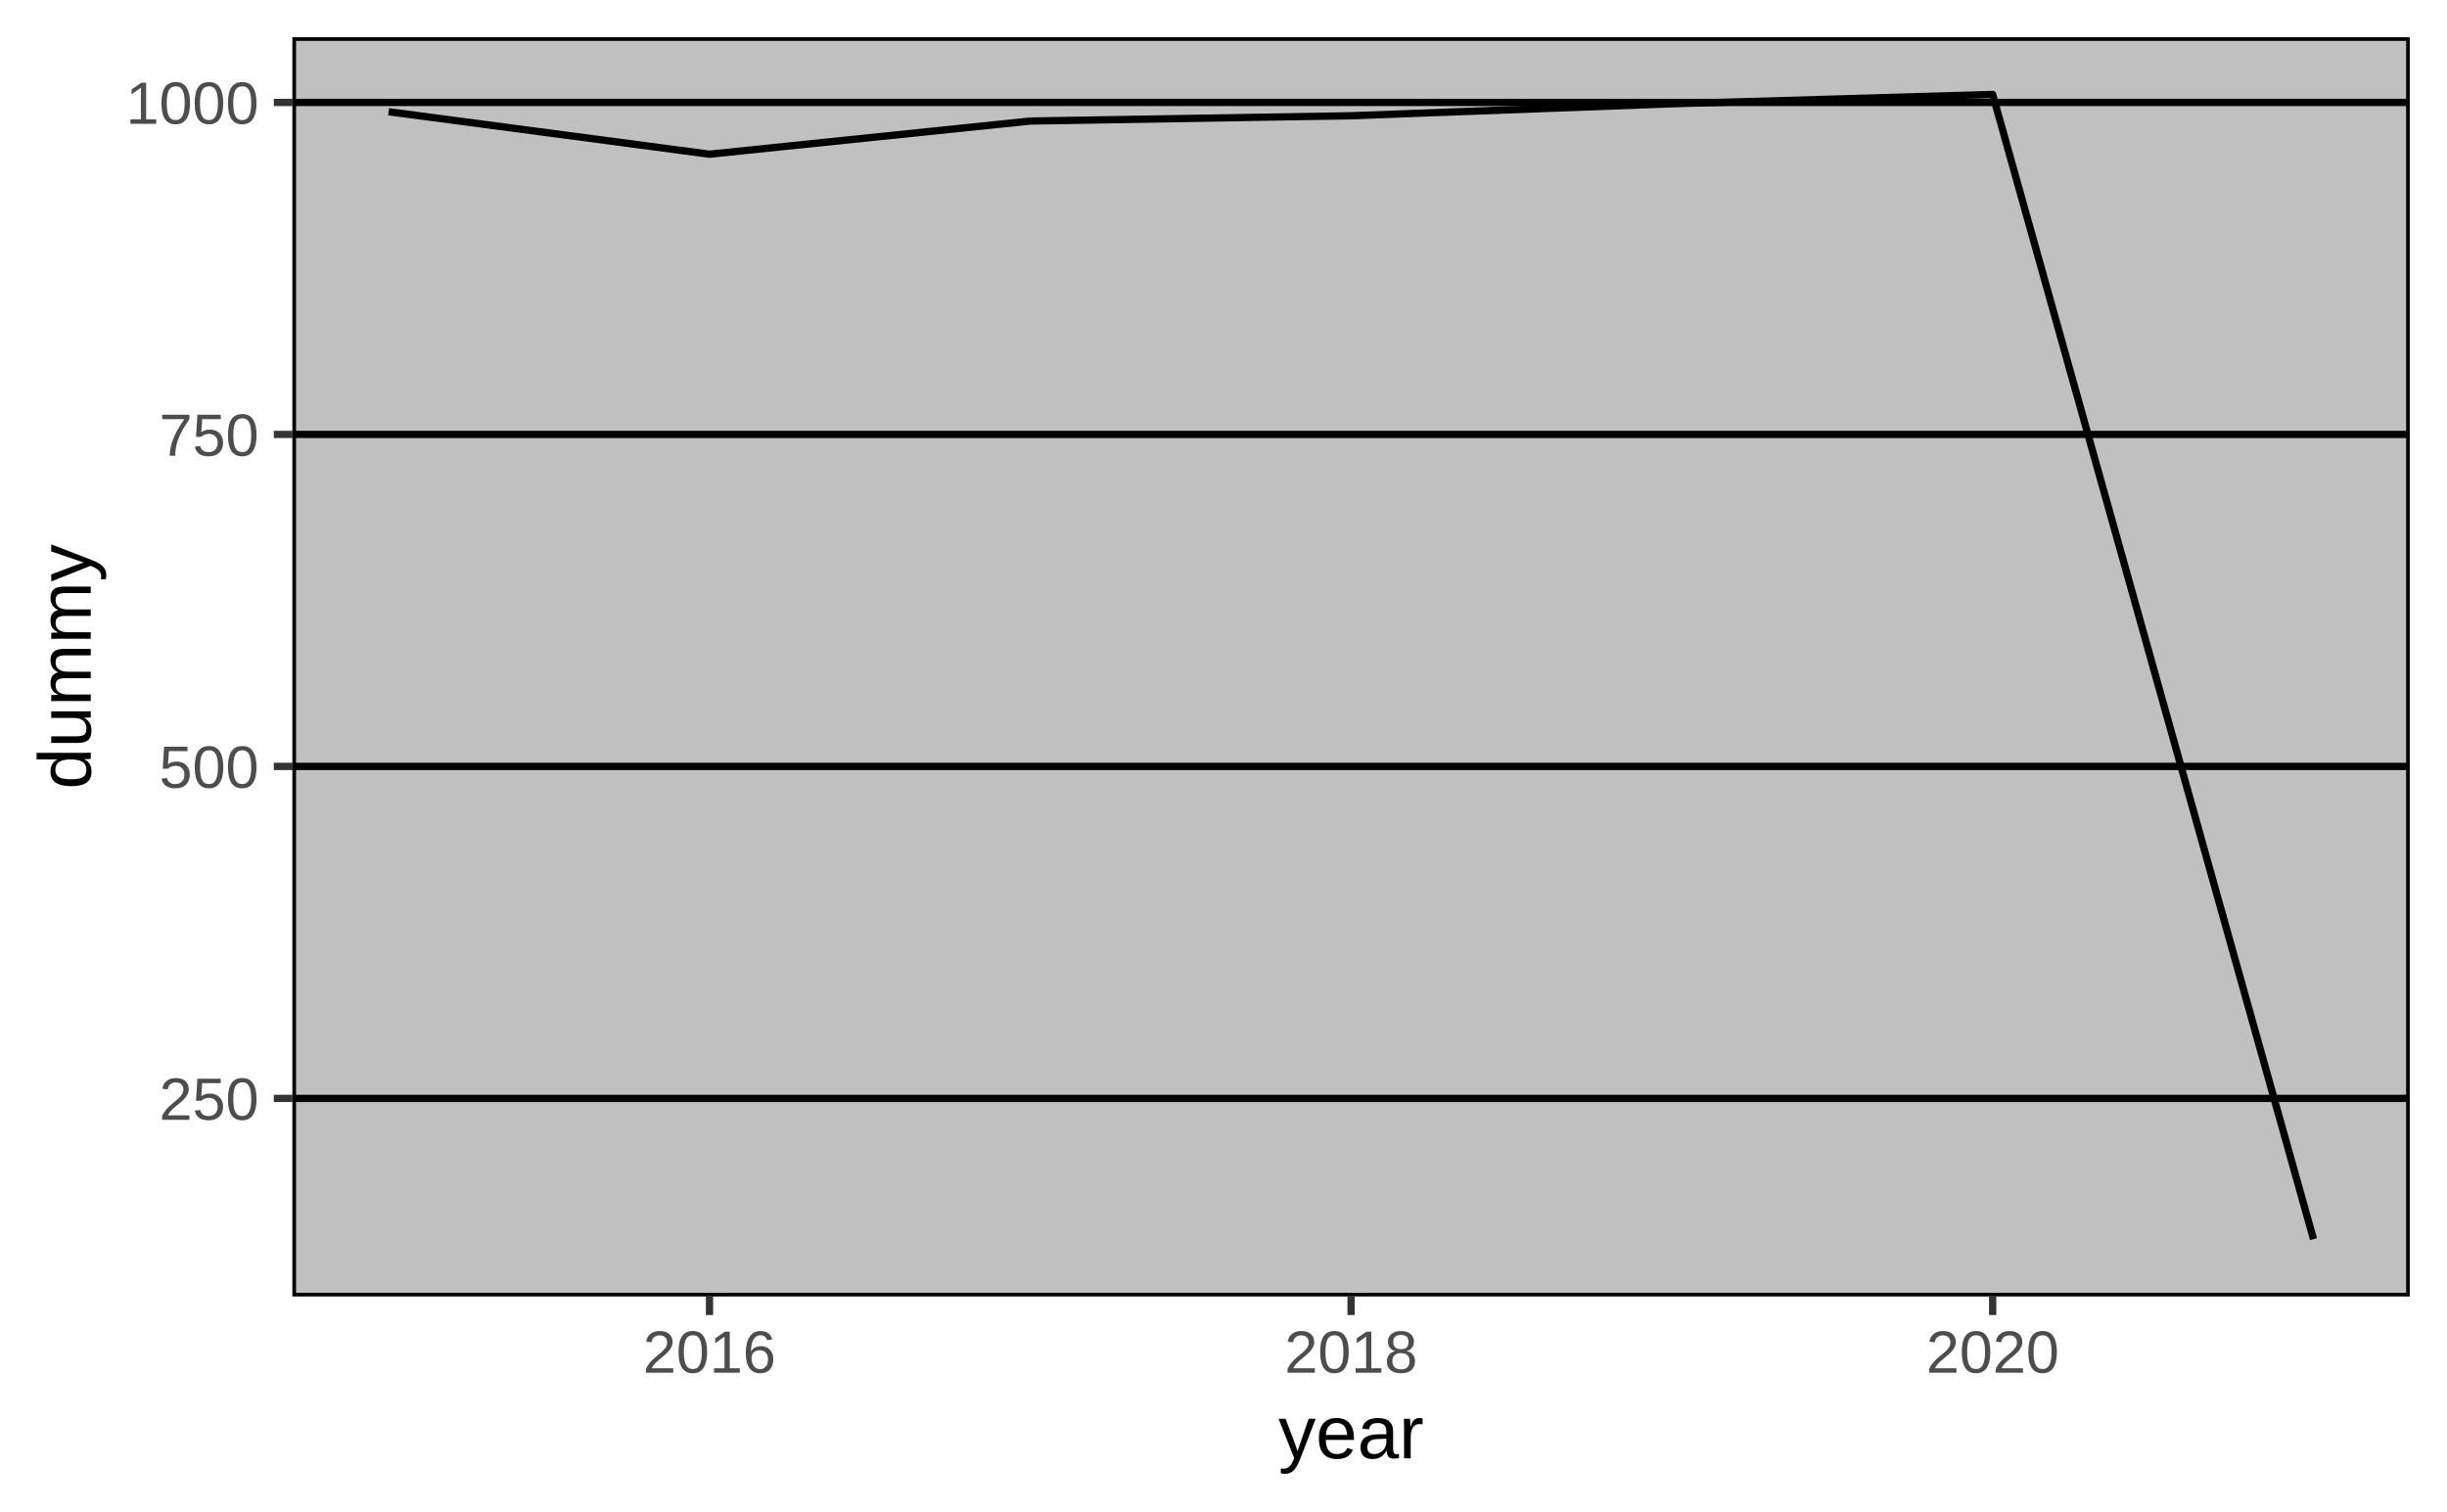
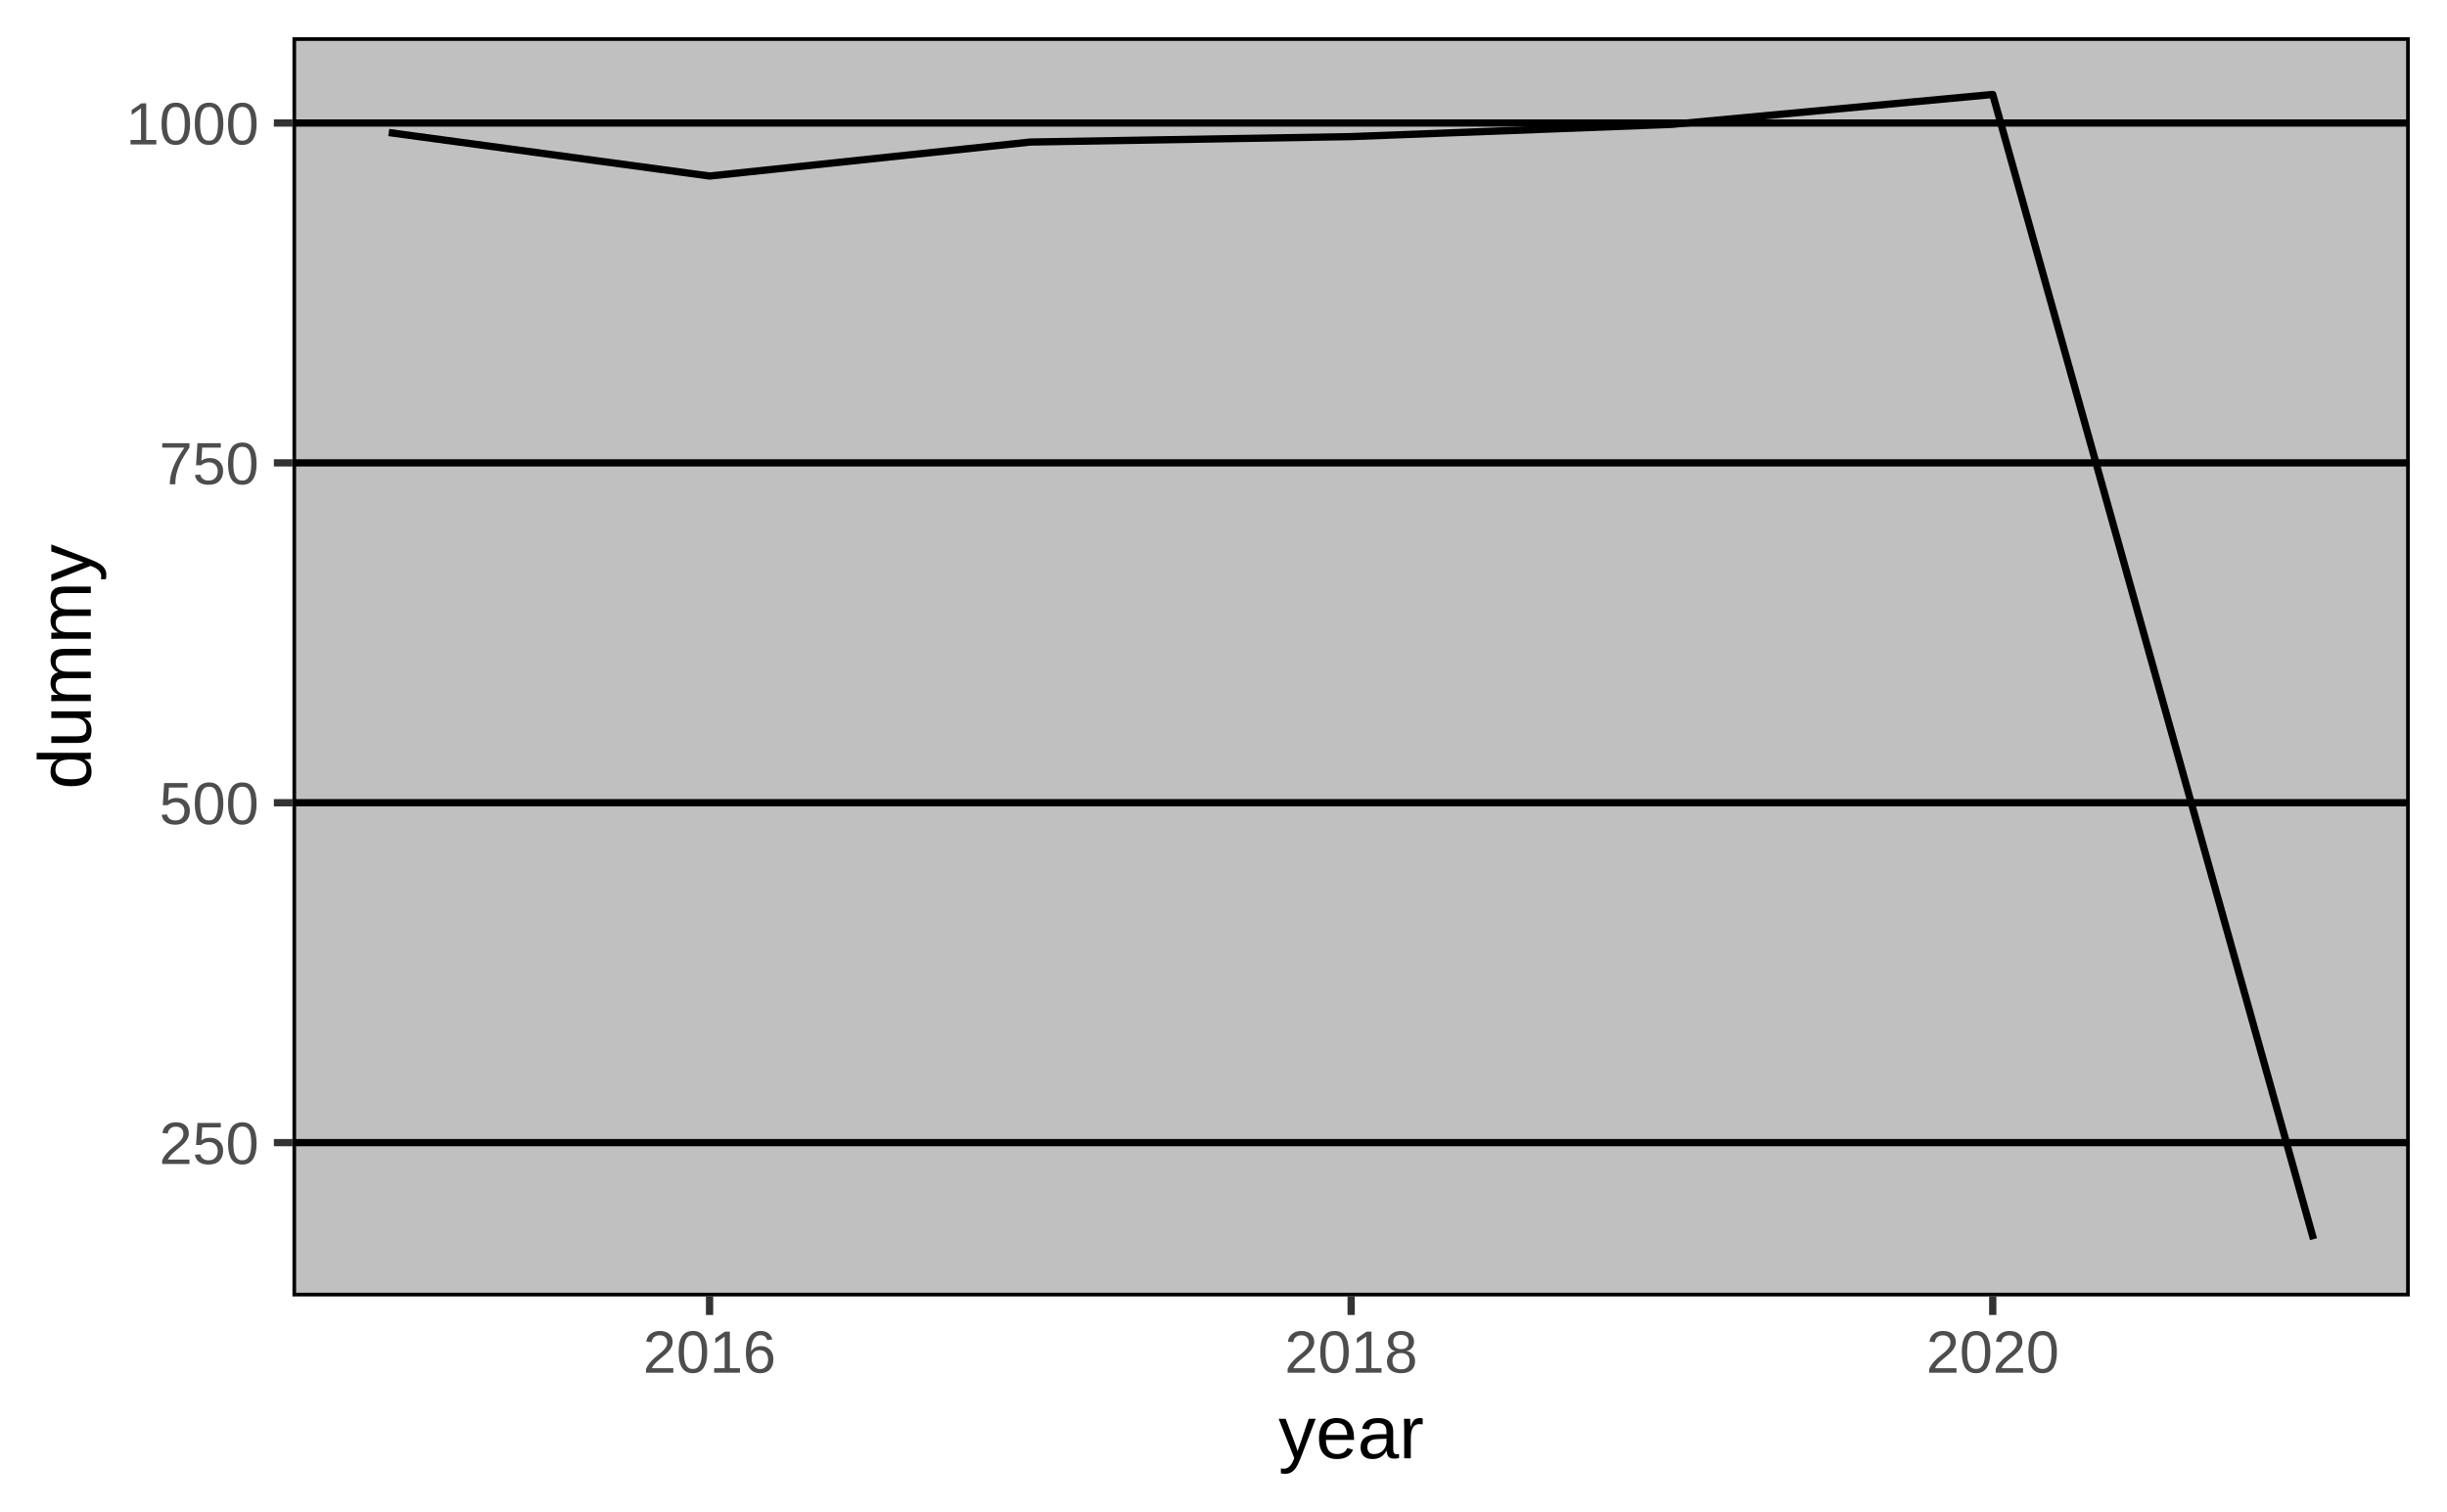
- <svg xmlns="http://www.w3.org/2000/svg" viewBox="0 0 360.00 222.48">
+ <svg xmlns="http://www.w3.org/2000/svg" class="svglite" width="360.00pt" height="222.48pt" viewBox="0 0 360.00 222.48">
  <defs>
    <style type="text/css">
-     line, polyline, polygon, path, rect, circle {
+     .svglite line, .svglite polyline, .svglite polygon, .svglite path, .svglite rect, .svglite circle {
      fill: none;
      stroke: #000000;
      stroke-linecap: round;
      stroke-linejoin: round;
      stroke-miterlimit: 10.00;
    }
  </style>
  </defs>
  <rect width="100%" height="100%" style="stroke: none; fill: #FFFFFF;" />
-   <rect x="0" y="0.00" width="360.00" height="222.48" style="stroke-width: 1.07; stroke: #FFFFFF; fill: #FFFFFF;" />
  <defs>
-     <clipPath id="cpNDMuMDJ8MzU0LjUyfDE5MC43Nnw1LjQ4">
-       <rect x="43.02" y="5.48" width="311.50" height="185.28" />
-     </clipPath>
-   </defs>
-   <rect x="43.02" y="5.48" width="311.50" height="185.28" style="stroke-width: 1.07; stroke: none; fill: #C0C0C0;" clip-path="url(#cpNDMuMDJ8MzU0LjUyfDE5MC43Nnw1LjQ4)" />
-   <polyline points="43.02,161.62 354.52,161.62 " style="stroke-width: 1.07; stroke-linecap: butt;" clip-path="url(#cpNDMuMDJ8MzU0LjUyfDE5MC43Nnw1LjQ4)" />
-   <polyline points="43.02,112.77 354.52,112.77 " style="stroke-width: 1.07; stroke-linecap: butt;" clip-path="url(#cpNDMuMDJ8MzU0LjUyfDE5MC43Nnw1LjQ4)" />
-   <polyline points="43.02,63.92 354.52,63.92 " style="stroke-width: 1.07; stroke-linecap: butt;" clip-path="url(#cpNDMuMDJ8MzU0LjUyfDE5MC43Nnw1LjQ4)" />
-   <polyline points="43.02,15.07 354.52,15.07 " style="stroke-width: 1.07; stroke-linecap: butt;" clip-path="url(#cpNDMuMDJ8MzU0LjUyfDE5MC43Nnw1LjQ4)" />
-   <polyline points="57.18,16.44 104.38,22.69 151.57,17.81 198.77,17.03 245.97,15.27 293.16,13.90 340.36,182.33 " style="stroke-width: 1.07; stroke-linecap: butt;" clip-path="url(#cpNDMuMDJ8MzU0LjUyfDE5MC43Nnw1LjQ4)" />
-   <rect x="43.02" y="5.48" width="311.50" height="185.28" style="stroke-width: 1.07;" clip-path="url(#cpNDMuMDJ8MzU0LjUyfDE5MC43Nnw1LjQ4)" />
-   <defs>
-     <clipPath id="cpMC4wMHwzNjAuMDB8MjIyLjQ4fDAuMDA=">
+     <clipPath id="cpMC4wMHwzNjAuMDB8MC4wMHwyMjIuNDg=">
      <rect x="0.00" y="0.00" width="360.00" height="222.48" />
    </clipPath>
  </defs>
-   <g clip-path="url(#cpMC4wMHwzNjAuMDB8MjIyLjQ4fDAuMDA=)">
-     <text x="23.41" y="164.77" style="font-size: 8.80px; fill: #4D4D4D; font-family: Arial;" textLength="14.68px" lengthAdjust="spacingAndGlyphs">250</text>
+   <g clip-path="url(#cpMC4wMHwzNjAuMDB8MC4wMHwyMjIuNDg=)">
+     <rect x="0.00" y="0.00" width="360.00" height="222.48" style="stroke-width: 1.07; stroke: #FFFFFF; fill: #FFFFFF;" />
  </g>
-   <g clip-path="url(#cpMC4wMHwzNjAuMDB8MjIyLjQ4fDAuMDA=)">
-     <text x="23.41" y="115.92" style="font-size: 8.80px; fill: #4D4D4D; font-family: Arial;" textLength="14.68px" lengthAdjust="spacingAndGlyphs">500</text>
+   <defs>
+     <clipPath id="cpNDMuMDN8MzU0LjUyfDUuNDh8MTkwLjc1">
+       <rect x="43.03" y="5.48" width="311.49" height="185.27" />
+     </clipPath>
+   </defs>
+   <g clip-path="url(#cpNDMuMDN8MzU0LjUyfDUuNDh8MTkwLjc1)">
+     <rect x="43.03" y="5.48" width="311.49" height="185.27" style="stroke-width: 1.07; stroke: none; fill: #C0C0C0;" />
+     <polyline points="43.03,168.13 354.52,168.13 " style="stroke-width: 1.07; stroke-linecap: butt;" />
+     <polyline points="43.03,118.12 354.52,118.12 " style="stroke-width: 1.07; stroke-linecap: butt;" />
+     <polyline points="43.03,68.11 354.52,68.11 " style="stroke-width: 1.07; stroke-linecap: butt;" />
+     <polyline points="43.03,18.10 354.52,18.10 " style="stroke-width: 1.07; stroke-linecap: butt;" />
+     <polyline points="57.19,19.50 104.39,25.90 151.58,20.90 198.78,20.10 245.97,18.30 293.17,13.90 340.36,182.33 " style="stroke-width: 1.07; stroke-linecap: butt;" />
+     <rect x="43.03" y="5.48" width="311.49" height="185.27" style="stroke-width: 1.07;" />
  </g>
-   <g clip-path="url(#cpMC4wMHwzNjAuMDB8MjIyLjQ4fDAuMDA=)">
-     <text x="23.41" y="67.07" style="font-size: 8.80px; fill: #4D4D4D; font-family: Arial;" textLength="14.68px" lengthAdjust="spacingAndGlyphs">750</text>
-   </g>
-   <g clip-path="url(#cpMC4wMHwzNjAuMDB8MjIyLjQ4fDAuMDA=)">
-     <text x="18.51" y="18.22" style="font-size: 8.80px; fill: #4D4D4D; font-family: Arial;" textLength="19.58px" lengthAdjust="spacingAndGlyphs">1000</text>
-   </g>
-   <polyline points="40.28,161.62 43.02,161.62 " style="stroke-width: 1.07; stroke: #333333; stroke-linecap: butt;" clip-path="url(#cpMC4wMHwzNjAuMDB8MjIyLjQ4fDAuMDA=)" />
-   <polyline points="40.28,112.77 43.02,112.77 " style="stroke-width: 1.07; stroke: #333333; stroke-linecap: butt;" clip-path="url(#cpMC4wMHwzNjAuMDB8MjIyLjQ4fDAuMDA=)" />
-   <polyline points="40.28,63.92 43.02,63.92 " style="stroke-width: 1.07; stroke: #333333; stroke-linecap: butt;" clip-path="url(#cpMC4wMHwzNjAuMDB8MjIyLjQ4fDAuMDA=)" />
-   <polyline points="40.28,15.07 43.02,15.07 " style="stroke-width: 1.07; stroke: #333333; stroke-linecap: butt;" clip-path="url(#cpMC4wMHwzNjAuMDB8MjIyLjQ4fDAuMDA=)" />
-   <polyline points="104.38,193.50 104.38,190.76 " style="stroke-width: 1.07; stroke: #333333; stroke-linecap: butt;" clip-path="url(#cpMC4wMHwzNjAuMDB8MjIyLjQ4fDAuMDA=)" />
-   <polyline points="198.77,193.50 198.77,190.76 " style="stroke-width: 1.07; stroke: #333333; stroke-linecap: butt;" clip-path="url(#cpMC4wMHwzNjAuMDB8MjIyLjQ4fDAuMDA=)" />
-   <polyline points="293.16,193.50 293.16,190.76 " style="stroke-width: 1.07; stroke: #333333; stroke-linecap: butt;" clip-path="url(#cpMC4wMHwzNjAuMDB8MjIyLjQ4fDAuMDA=)" />
-   <g clip-path="url(#cpMC4wMHwzNjAuMDB8MjIyLjQ4fDAuMDA=)">
-     <text x="94.59" y="201.99" style="font-size: 8.80px; fill: #4D4D4D; font-family: Arial;" textLength="19.58px" lengthAdjust="spacingAndGlyphs">2016</text>
-   </g>
-   <g clip-path="url(#cpMC4wMHwzNjAuMDB8MjIyLjQ4fDAuMDA=)">
-     <text x="188.98" y="201.99" style="font-size: 8.80px; fill: #4D4D4D; font-family: Arial;" textLength="19.58px" lengthAdjust="spacingAndGlyphs">2018</text>
-   </g>
-   <g clip-path="url(#cpMC4wMHwzNjAuMDB8MjIyLjQ4fDAuMDA=)">
-     <text x="283.38" y="201.99" style="font-size: 8.80px; fill: #4D4D4D; font-family: Arial;" textLength="19.58px" lengthAdjust="spacingAndGlyphs">2020</text>
-   </g>
-   <g clip-path="url(#cpMC4wMHwzNjAuMDB8MjIyLjQ4fDAuMDA=)">
-     <text x="188.07" y="214.58" style="font-size: 11.00px; font-family: Arial;" textLength="21.40px" lengthAdjust="spacingAndGlyphs">year</text>
-   </g>
-   <g clip-path="url(#cpMC4wMHwzNjAuMDB8MjIyLjQ4fDAuMDA=)">
-     <text transform="translate(13.35,116.15) rotate(-90)" style="font-size: 11.00px; font-family: Arial;" textLength="36.06px" lengthAdjust="spacingAndGlyphs">dummy</text>
+   <g clip-path="url(#cpMC4wMHwzNjAuMDB8MC4wMHwyMjIuNDg=)">
+     <text x="38.10" y="171.28" text-anchor="end" style="font-size: 8.80px; fill: #4D4D4D; font-family: Arial;" textLength="14.69px" lengthAdjust="spacingAndGlyphs">250</text>
+     <text x="38.10" y="121.27" text-anchor="end" style="font-size: 8.80px; fill: #4D4D4D; font-family: Arial;" textLength="14.69px" lengthAdjust="spacingAndGlyphs">500</text>
+     <text x="38.10" y="71.26" text-anchor="end" style="font-size: 8.80px; fill: #4D4D4D; font-family: Arial;" textLength="14.69px" lengthAdjust="spacingAndGlyphs">750</text>
+     <text x="38.10" y="21.25" text-anchor="end" style="font-size: 8.80px; fill: #4D4D4D; font-family: Arial;" textLength="19.58px" lengthAdjust="spacingAndGlyphs">1000</text>
+     <polyline points="40.29,168.13 43.03,168.13 " style="stroke-width: 1.07; stroke: #333333; stroke-linecap: butt;" />
+     <polyline points="40.29,118.12 43.03,118.12 " style="stroke-width: 1.07; stroke: #333333; stroke-linecap: butt;" />
+     <polyline points="40.29,68.11 43.03,68.11 " style="stroke-width: 1.07; stroke: #333333; stroke-linecap: butt;" />
+     <polyline points="40.29,18.10 43.03,18.10 " style="stroke-width: 1.07; stroke: #333333; stroke-linecap: butt;" />
+     <polyline points="104.39,193.49 104.39,190.75 " style="stroke-width: 1.07; stroke: #333333; stroke-linecap: butt;" />
+     <polyline points="198.78,193.49 198.78,190.75 " style="stroke-width: 1.07; stroke: #333333; stroke-linecap: butt;" />
+     <polyline points="293.17,193.49 293.17,190.75 " style="stroke-width: 1.07; stroke: #333333; stroke-linecap: butt;" />
+     <text x="104.39" y="201.98" text-anchor="middle" style="font-size: 8.80px; fill: #4D4D4D; font-family: Arial;" textLength="19.58px" lengthAdjust="spacingAndGlyphs">2016</text>
+     <text x="198.78" y="201.98" text-anchor="middle" style="font-size: 8.80px; fill: #4D4D4D; font-family: Arial;" textLength="19.58px" lengthAdjust="spacingAndGlyphs">2018</text>
+     <text x="293.17" y="201.98" text-anchor="middle" style="font-size: 8.80px; fill: #4D4D4D; font-family: Arial;" textLength="19.58px" lengthAdjust="spacingAndGlyphs">2020</text>
+     <text x="198.78" y="214.58" text-anchor="middle" style="font-size: 11.00px; font-family: Arial;" textLength="21.41px" lengthAdjust="spacingAndGlyphs">year</text>
+     <text transform="translate(13.36,98.12) rotate(-90)" text-anchor="middle" style="font-size: 11.00px; font-family: Arial;" textLength="36.07px" lengthAdjust="spacingAndGlyphs">dummy</text>
  </g>
</svg>
